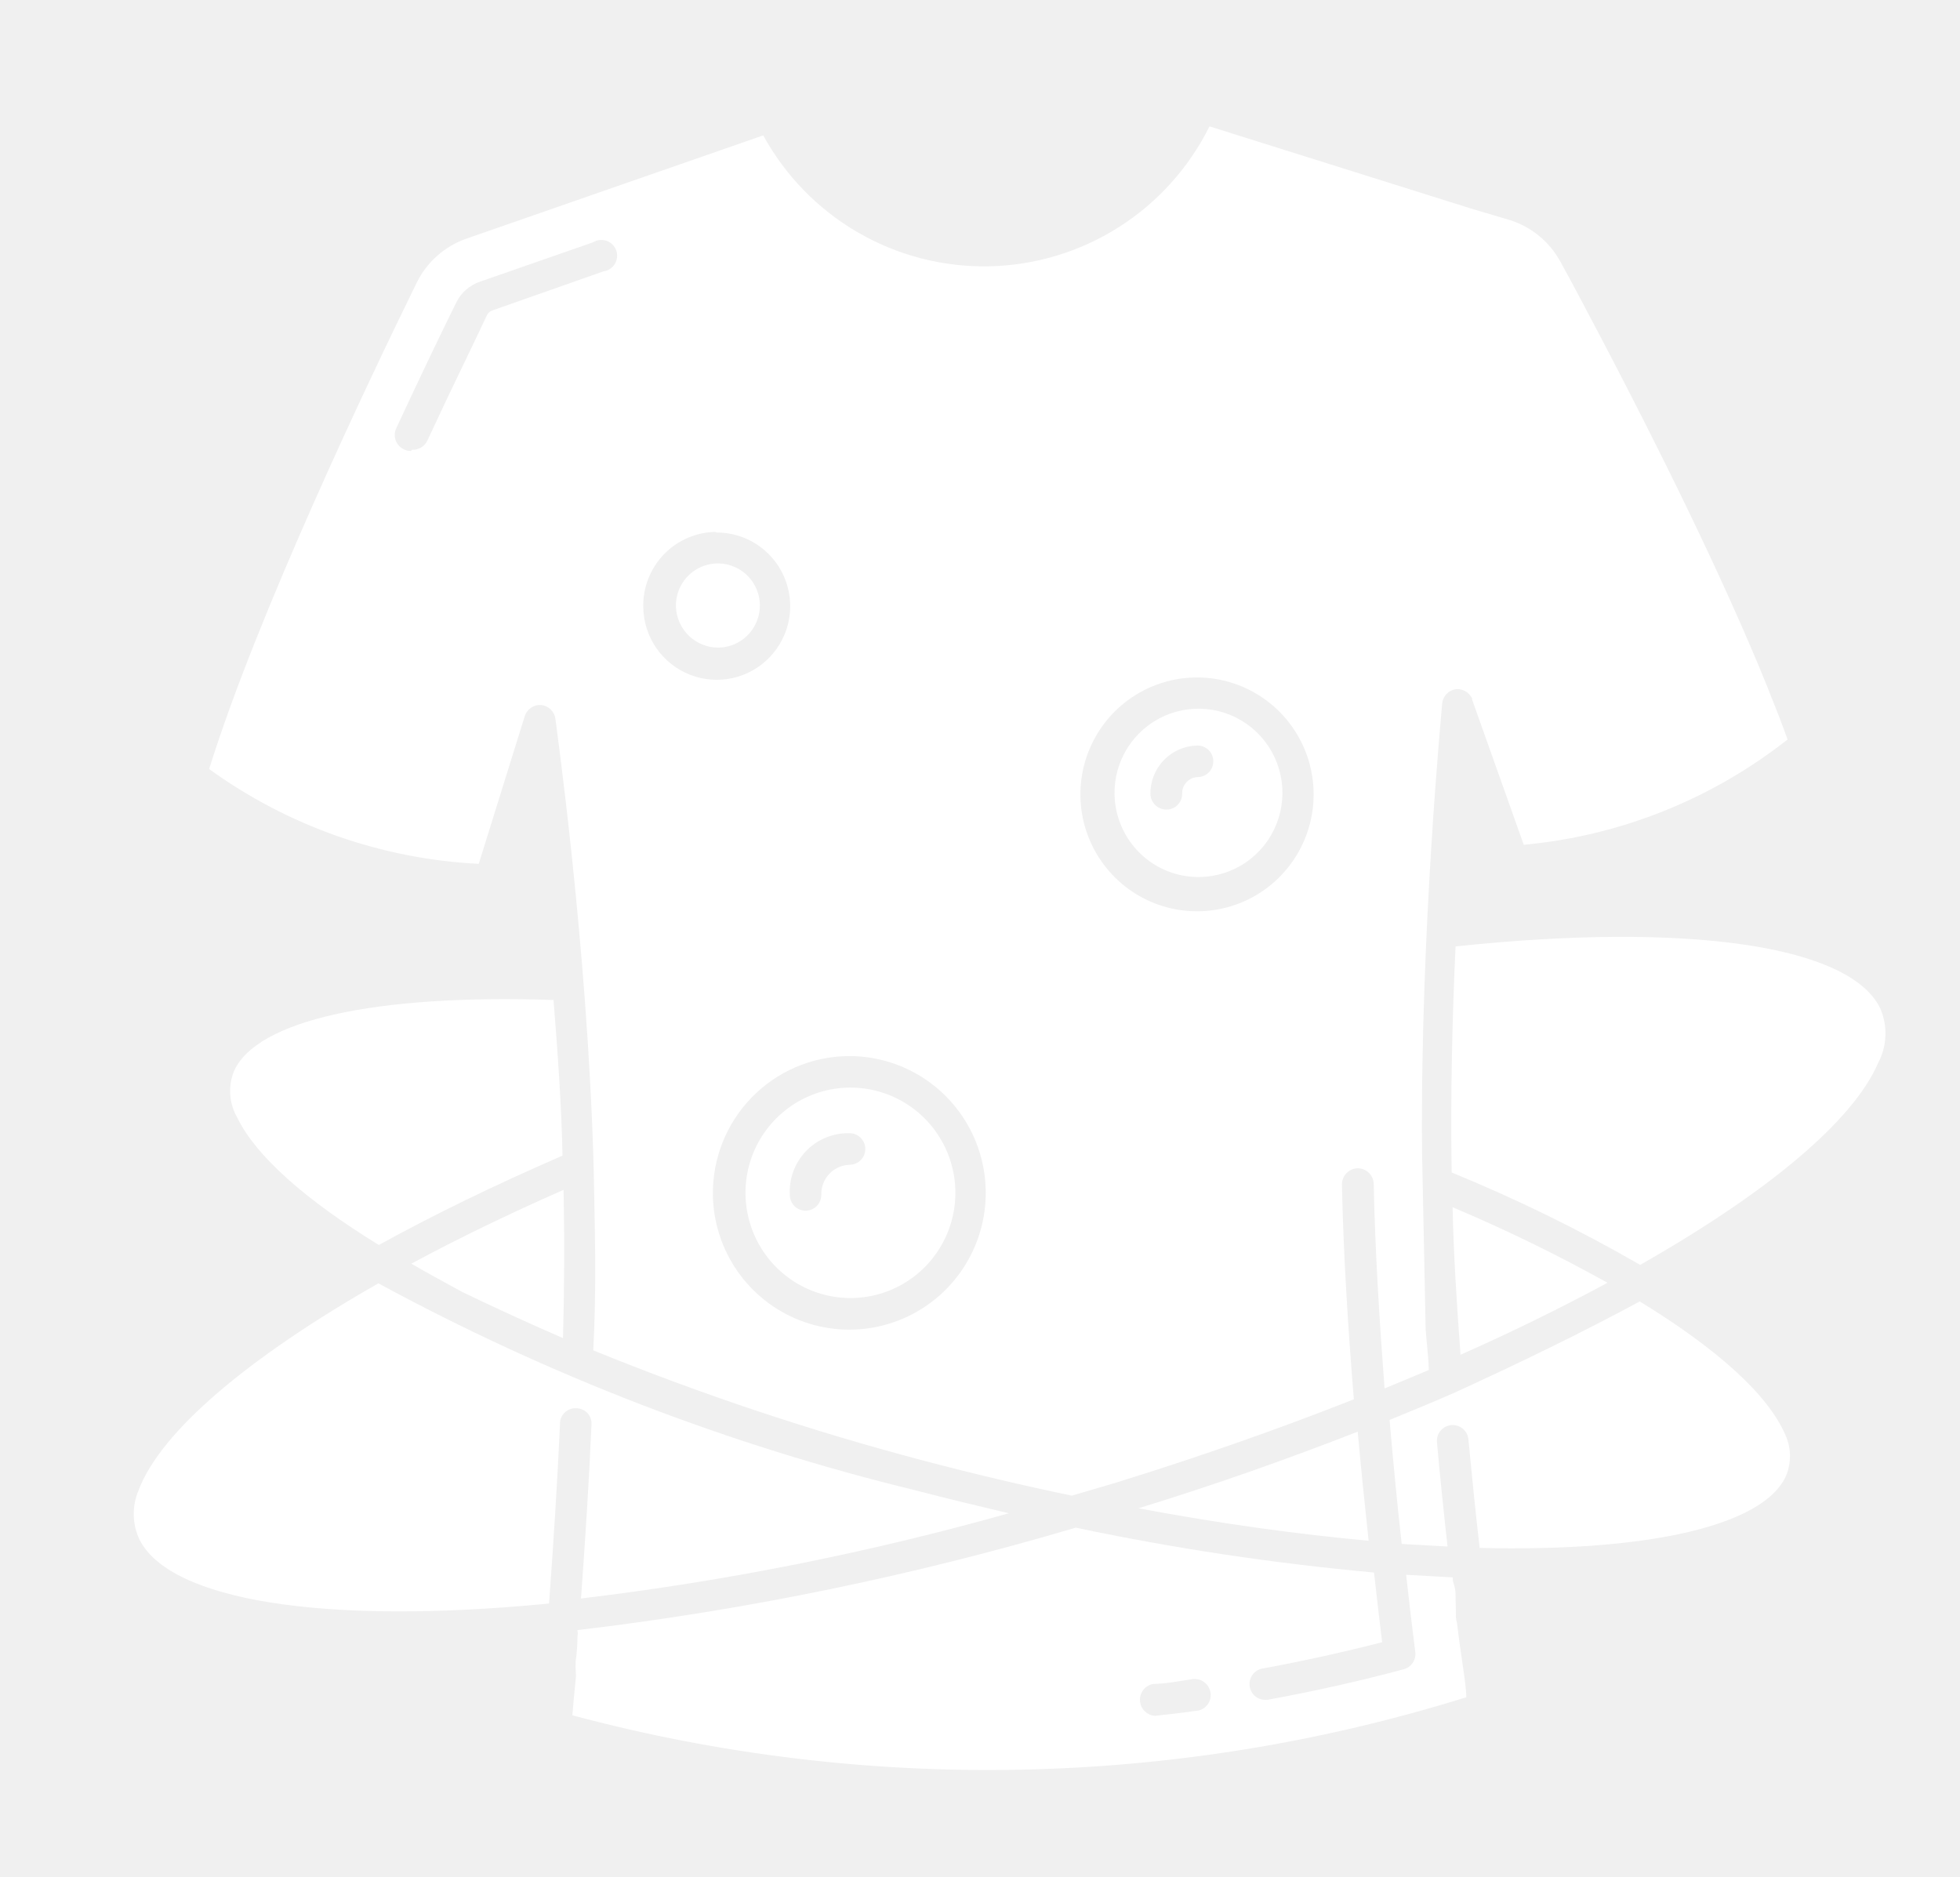
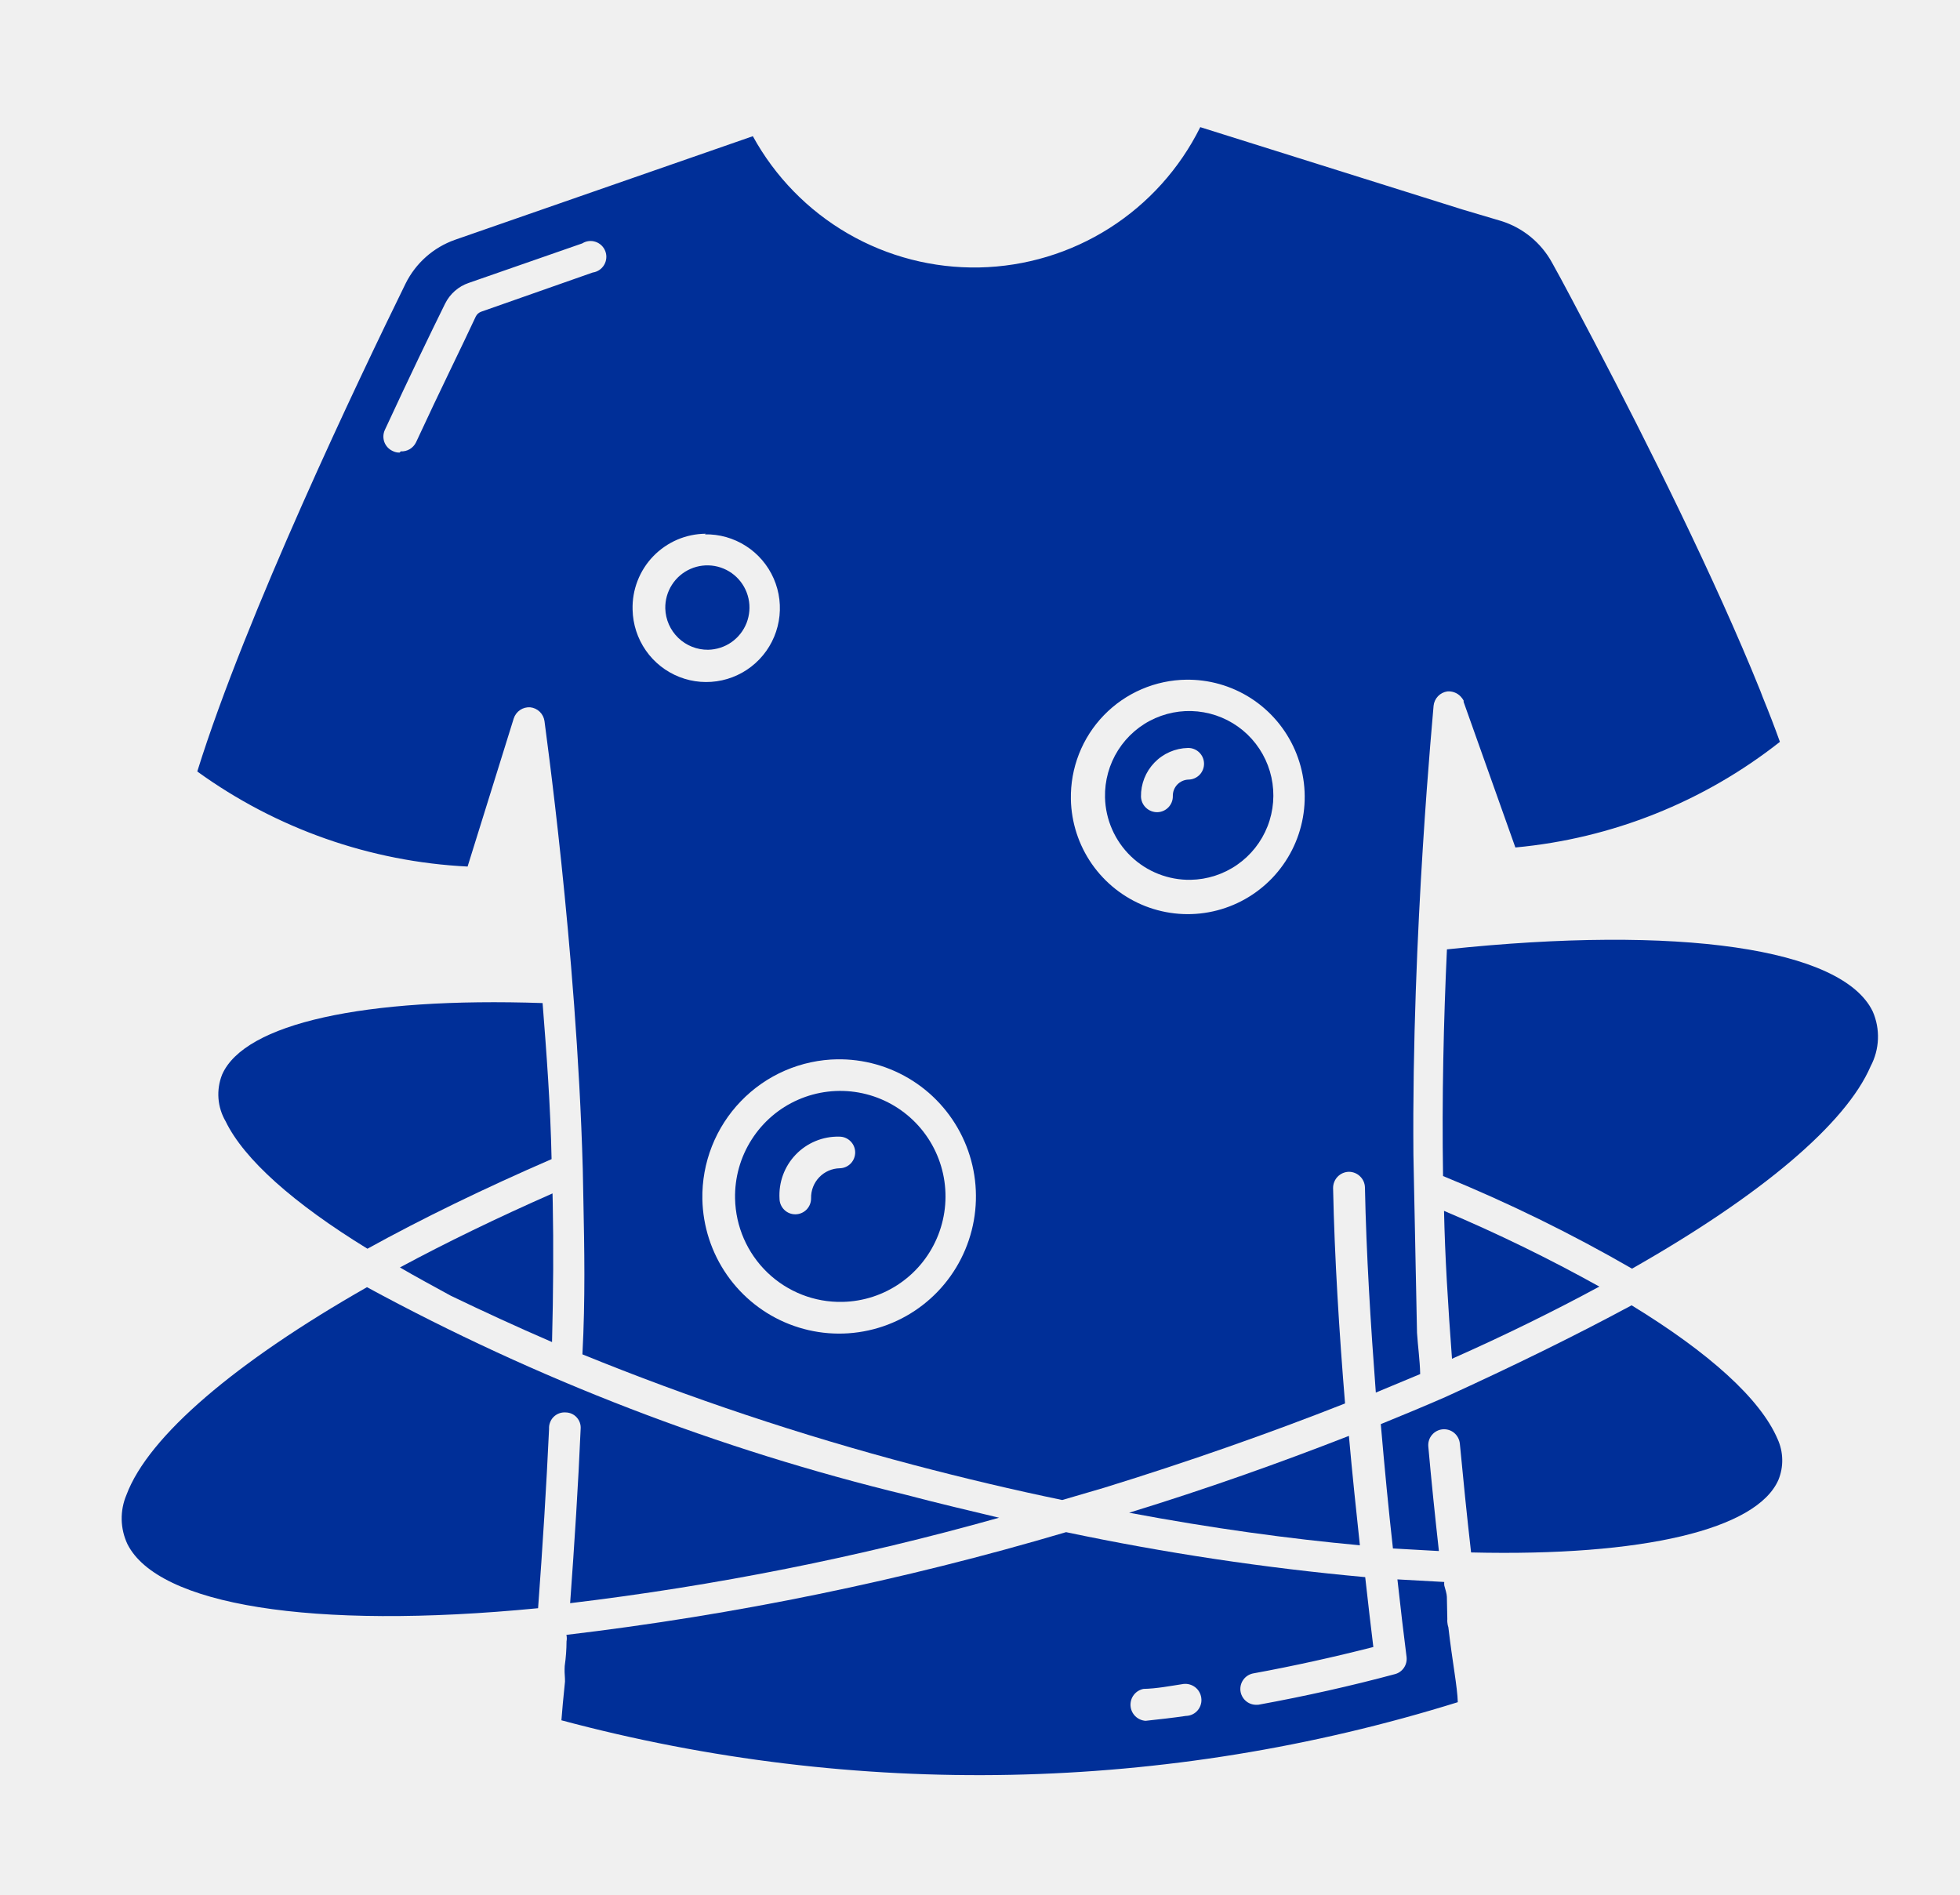
- <svg xmlns="http://www.w3.org/2000/svg" width="117" height="112" viewBox="0 0 117 112" fill="none">
-   <path d="M50.892 77.48C52.131 77.455 53.335 77.062 54.351 76.351C55.367 75.641 56.15 74.644 56.601 73.487C57.052 72.329 57.151 71.064 56.885 69.851C56.618 68.638 55.999 67.531 55.105 66.67C54.212 65.81 53.083 65.234 51.863 65.016C50.643 64.799 49.386 64.948 48.252 65.447C47.117 65.945 46.154 66.77 45.487 67.817C44.819 68.863 44.477 70.085 44.502 71.327C44.535 72.992 45.227 74.576 46.426 75.73C47.624 76.884 49.231 77.513 50.892 77.48ZM50.694 67.642C50.943 67.637 51.184 67.731 51.364 67.904C51.544 68.077 51.648 68.315 51.653 68.565C51.657 68.814 51.563 69.056 51.391 69.236C51.218 69.416 50.981 69.52 50.732 69.526C50.27 69.535 49.831 69.728 49.512 70.061C49.192 70.395 49.018 70.842 49.027 71.305C49.032 71.555 48.938 71.796 48.765 71.977C48.593 72.157 48.356 72.261 48.106 72.266C47.857 72.271 47.616 72.177 47.437 72.004C47.257 71.83 47.153 71.593 47.148 71.343C47.119 70.862 47.189 70.379 47.355 69.927C47.521 69.474 47.779 69.061 48.112 68.713C48.445 68.365 48.846 68.091 49.291 67.906C49.735 67.722 50.213 67.632 50.694 67.642Z" fill="white" />
-   <path d="M71.626 52.351C72.619 52.334 73.584 52.023 74.4 51.455C75.216 50.888 75.845 50.09 76.207 49.164C76.57 48.238 76.651 47.224 76.438 46.252C76.226 45.28 75.73 44.392 75.014 43.703C74.298 43.014 73.394 42.553 72.416 42.379C71.439 42.206 70.432 42.327 69.523 42.728C68.614 43.129 67.845 43.791 67.312 44.631C66.78 45.471 66.508 46.45 66.531 47.446C66.563 48.772 67.116 50.032 68.07 50.951C69.025 51.87 70.303 52.373 71.626 52.351ZM71.468 44.501C71.717 44.496 71.958 44.591 72.138 44.764C72.318 44.937 72.421 45.175 72.426 45.424C72.431 45.674 72.337 45.916 72.165 46.096C71.992 46.276 71.755 46.38 71.506 46.385C71.252 46.39 71.011 46.496 70.835 46.68C70.659 46.864 70.563 47.11 70.568 47.364C70.573 47.614 70.479 47.855 70.306 48.036C70.134 48.216 69.897 48.32 69.648 48.325C69.397 48.33 69.154 48.236 68.972 48.064C68.789 47.891 68.681 47.654 68.672 47.402C68.661 46.647 68.949 45.917 69.473 45.374C69.997 44.83 70.714 44.517 71.468 44.501Z" fill="white" />
-   <path d="M86.711 72.061C86.765 74.73 86.946 77.676 87.184 80.865C90.325 79.475 93.237 78.037 95.958 76.569C92.96 74.9 89.873 73.395 86.711 72.061Z" fill="white" />
-   <path d="M112.237 60.187C110.42 56.419 100.696 55.028 86.888 56.493C86.693 60.668 86.579 65.364 86.655 69.987C90.526 71.568 94.285 73.411 97.907 75.501C105.582 71.141 110.631 66.886 112.111 63.453C112.377 62.953 112.526 62.4 112.547 61.834C112.569 61.269 112.463 60.706 112.237 60.187Z" fill="white" />
-   <path d="M34.418 84.06C34.542 84.062 34.664 84.089 34.777 84.14C34.889 84.19 34.991 84.264 35.074 84.355C35.158 84.447 35.221 84.555 35.262 84.672C35.302 84.789 35.318 84.913 35.308 85.037C35.166 88.355 34.941 91.85 34.682 95.415C43.313 94.383 51.852 92.683 60.22 90.328C58.471 89.909 56.547 89.459 54.709 88.973C43.514 86.258 32.717 82.1 22.588 76.603C14.775 81.054 9.572 85.469 8.268 88.968C8.071 89.433 7.974 89.935 7.984 90.44C7.994 90.945 8.111 91.442 8.327 91.899C10.14 95.509 19.24 97.036 32.774 95.716C33.047 92.028 33.271 88.446 33.428 85.04C33.42 84.908 33.44 84.776 33.487 84.652C33.534 84.529 33.607 84.417 33.701 84.324C33.795 84.231 33.907 84.16 34.031 84.114C34.155 84.069 34.287 84.05 34.418 84.06Z" fill="white" />
-   <path d="M13.963 63.949C13.784 64.399 13.71 64.884 13.747 65.367C13.784 65.851 13.931 66.319 14.176 66.737C15.266 68.983 18.209 71.611 22.615 74.314C25.874 72.515 29.529 70.737 33.578 68.98C33.514 65.805 33.276 62.651 33.042 59.69C22.417 59.328 15.294 60.903 13.963 63.949Z" fill="white" />
-   <path d="M42.904 38.656C43.399 38.646 43.881 38.489 44.287 38.204C44.694 37.92 45.007 37.521 45.187 37.059C45.368 36.596 45.407 36.09 45.301 35.604C45.194 35.119 44.946 34.676 44.589 34.332C44.231 33.988 43.78 33.758 43.292 33.67C42.804 33.583 42.301 33.643 41.847 33.843C41.393 34.042 41.009 34.372 40.742 34.791C40.475 35.209 40.338 35.698 40.348 36.194C40.366 36.859 40.644 37.49 41.122 37.951C41.601 38.411 42.241 38.665 42.904 38.656Z" fill="white" />
-   <path d="M31.324 42.748C31.39 42.543 31.521 42.366 31.699 42.245C31.876 42.124 32.089 42.067 32.303 42.082C32.516 42.103 32.716 42.196 32.87 42.345C33.025 42.493 33.125 42.69 33.155 42.903C33.158 43.042 35.062 56.301 35.434 69.556C35.447 70.219 35.461 70.882 35.474 71.545C35.529 74.249 35.59 77.301 35.413 80.603C41.838 83.218 48.423 85.417 55.129 87.186C58.162 87.985 61.112 88.682 63.979 89.275L66.471 88.545C71.487 86.995 76.293 85.31 80.817 83.526C80.471 79.31 80.189 74.813 80.106 70.714C80.101 70.459 80.197 70.213 80.373 70.03C80.549 69.846 80.79 69.74 81.044 69.735C81.294 69.734 81.535 69.833 81.715 70.009C81.894 70.185 81.998 70.424 82.003 70.675C82.082 74.618 82.341 78.801 82.649 82.878L85.29 81.778C85.273 80.94 85.152 80.123 85.101 79.321L85.077 78.1L85.047 76.617C85.04 76.251 85.032 75.867 85.025 75.518C85.018 75.169 85.003 74.454 84.993 73.931C84.982 73.407 84.981 73.355 84.975 73.059C84.96 72.291 84.944 71.524 84.929 70.791L84.927 70.704C84.914 70.041 84.901 69.378 84.887 68.715C84.776 55.455 86.091 42.13 86.089 41.991C86.11 41.777 86.202 41.577 86.35 41.422C86.499 41.267 86.695 41.167 86.907 41.137C87.052 41.124 87.199 41.144 87.335 41.196C87.472 41.248 87.595 41.329 87.696 41.435C87.765 41.508 87.826 41.589 87.875 41.676C87.875 41.676 87.875 41.676 87.877 41.763L90.959 50.426C96.703 49.896 102.171 47.713 106.707 44.14C106.412 43.308 106.063 42.408 105.696 41.508L105.531 41.075C102.837 34.393 98.774 26.273 95.751 20.506L95.606 20.23C94.647 18.417 93.796 16.776 93.146 15.62C92.496 14.429 91.411 13.537 90.119 13.133L87.807 12.447L72.199 7.544C70.975 10.008 69.103 12.088 66.783 13.561C64.464 15.033 61.787 15.841 59.042 15.896C56.298 15.951 53.59 15.252 51.214 13.875C48.837 12.497 46.882 10.494 45.56 8.082L27.825 14.251C26.543 14.703 25.488 15.639 24.883 16.858C22.091 22.551 15.378 36.613 12.484 45.903C17.191 49.309 22.781 51.275 28.578 51.563L31.324 42.748ZM71.314 40.439C72.69 40.412 74.044 40.794 75.204 41.537C76.364 42.281 77.278 43.353 77.831 44.617C78.383 45.881 78.549 47.282 78.308 48.64C78.067 49.999 77.429 51.256 76.475 52.252C75.522 53.247 74.295 53.937 72.95 54.233C71.606 54.529 70.204 54.42 68.921 53.917C67.639 53.415 66.534 52.542 65.746 51.41C64.958 50.278 64.522 48.938 64.495 47.557C64.476 46.635 64.64 45.718 64.977 44.86C65.314 44.002 65.817 43.219 66.457 42.557C67.098 41.895 67.863 41.367 68.709 41.003C69.554 40.639 70.463 40.447 71.383 40.438L71.314 40.439ZM50.533 63.039C52.144 63.007 53.728 63.453 55.085 64.323C56.442 65.194 57.512 66.448 58.158 67.927C58.805 69.406 58.999 71.044 58.717 72.634C58.435 74.224 57.689 75.694 56.573 76.859C55.457 78.024 54.022 78.831 52.449 79.177C50.875 79.524 49.235 79.396 47.734 78.808C46.234 78.22 44.941 77.199 44.019 75.875C43.097 74.55 42.588 72.982 42.555 71.367C42.536 70.29 42.729 69.219 43.123 68.217C43.517 67.214 44.105 66.3 44.853 65.526C45.601 64.752 46.493 64.134 47.48 63.707C48.467 63.28 49.528 63.052 50.603 63.038L50.533 63.039ZM42.696 31.786C43.563 31.768 44.416 32.009 45.147 32.477C45.878 32.946 46.454 33.621 46.802 34.417C47.15 35.214 47.255 36.096 47.103 36.952C46.951 37.808 46.549 38.6 45.948 39.227C45.347 39.854 44.574 40.289 43.727 40.475C42.88 40.662 41.997 40.593 41.189 40.276C40.381 39.96 39.685 39.41 39.188 38.697C38.692 37.984 38.417 37.139 38.4 36.27C38.383 35.684 38.484 35.1 38.696 34.554C38.907 34.008 39.226 33.509 39.633 33.088C40.039 32.667 40.526 32.331 41.064 32.101C41.602 31.872 42.18 31.752 42.765 31.749L42.696 31.786ZM24.529 26.917C24.384 26.921 24.239 26.888 24.11 26.821C23.884 26.716 23.709 26.526 23.623 26.293C23.536 26.059 23.546 25.8 23.649 25.574C25.1 22.438 26.404 19.742 27.24 18.05C27.527 17.47 28.031 17.027 28.642 16.817L35.401 14.464C35.52 14.39 35.654 14.343 35.793 14.328C35.932 14.312 36.073 14.327 36.205 14.373C36.338 14.419 36.458 14.494 36.558 14.592C36.658 14.691 36.734 14.81 36.782 14.943C36.83 15.075 36.848 15.216 36.834 15.355C36.821 15.495 36.776 15.63 36.704 15.75C36.631 15.87 36.533 15.973 36.416 16.05C36.299 16.128 36.167 16.178 36.028 16.197L29.391 18.53C29.249 18.579 29.133 18.681 29.066 18.816C28.248 20.577 26.96 23.168 25.509 26.304C25.427 26.474 25.297 26.617 25.135 26.713C24.973 26.809 24.786 26.856 24.598 26.846L24.529 26.917Z" fill="white" />
-   <path d="M33.608 79.871C33.687 76.868 33.7 74.093 33.651 71.616L33.639 71.023C30.36 72.468 27.309 73.943 24.554 75.429C25.505 75.986 26.508 76.524 27.582 77.113C29.463 78.018 31.483 78.954 33.608 79.871Z" fill="white" />
-   <path d="M86.914 96.576C86.904 96.506 86.903 96.436 86.91 96.367C86.905 96.105 86.9 95.861 86.895 95.616C86.89 95.372 86.887 95.233 86.883 95.041C86.879 94.849 86.787 94.589 86.73 94.363C86.72 94.294 86.719 94.224 86.726 94.154L83.938 94.001C84.13 95.742 84.318 97.309 84.484 98.614C84.511 98.84 84.457 99.069 84.329 99.258C84.202 99.446 84.01 99.582 83.791 99.64C81.194 100.339 78.456 100.952 75.664 101.462L75.524 101.465C75.293 101.464 75.069 101.378 74.897 101.222C74.725 101.066 74.617 100.852 74.593 100.621C74.569 100.39 74.631 100.158 74.767 99.97C74.903 99.782 75.103 99.651 75.33 99.602C77.793 99.151 80.202 98.613 82.505 98.026C82.358 96.807 82.191 95.397 82.02 93.865C76.037 93.32 70.091 92.426 64.211 91.188C54.486 94.065 44.535 96.111 34.465 97.303C34.493 97.429 34.496 97.56 34.472 97.687C34.47 98.178 34.434 98.669 34.363 99.155C34.35 99.399 34.355 99.644 34.377 99.888C34.377 99.888 34.38 100.01 34.381 100.079C34.279 101.059 34.208 101.828 34.167 102.387C51.701 107.082 70.202 106.709 87.532 101.31C87.514 100.42 87.204 98.874 86.972 96.854C86.941 96.764 86.921 96.671 86.914 96.576ZM71.36 102.125C70.544 102.246 69.745 102.332 68.947 102.418C68.714 102.404 68.495 102.305 68.33 102.14C68.165 101.976 68.065 101.756 68.05 101.524C68.034 101.291 68.104 101.06 68.246 100.875C68.388 100.69 68.593 100.563 68.821 100.518C69.604 100.503 70.402 100.347 71.2 100.226C71.448 100.196 71.698 100.265 71.896 100.418C72.094 100.57 72.225 100.794 72.261 101.042C72.28 101.171 72.273 101.303 72.239 101.429C72.206 101.555 72.146 101.672 72.065 101.774C71.983 101.876 71.882 101.959 71.766 102.02C71.651 102.08 71.525 102.116 71.395 102.124L71.36 102.125Z" fill="white" />
-   <path d="M67.962 90.03C72.907 90.96 77.498 91.583 81.7 91.969C81.486 89.949 81.25 87.755 81.047 85.456C76.902 87.075 72.581 88.611 67.962 90.03Z" fill="white" />
-   <path d="M97.881 77.684C94.523 79.497 90.8 81.317 86.798 83.143C85.539 83.692 84.261 84.224 82.949 84.757C83.176 87.387 83.418 89.895 83.673 92.159L86.409 92.313C86.175 90.206 85.959 88.116 85.779 86.096C85.755 85.846 85.832 85.597 85.991 85.404C86.15 85.211 86.379 85.09 86.628 85.066C86.877 85.043 87.125 85.119 87.318 85.279C87.51 85.439 87.632 85.668 87.655 85.918C87.854 88.008 88.072 90.185 88.325 92.396C98.583 92.643 105.322 91.023 106.62 88.083C106.78 87.694 106.858 87.277 106.85 86.857C106.841 86.436 106.746 86.023 106.571 85.641C105.548 83.253 102.498 80.505 97.881 77.684Z" fill="white" />
+ <svg xmlns="http://www.w3.org/2000/svg" width="60" height="58" viewBox="0 0 60 58" fill="none">
+   <path d="M25.788 39.852C26.425 39.84 27.044 39.638 27.566 39.272C28.089 38.907 28.491 38.394 28.723 37.799C28.955 37.204 29.006 36.554 28.869 35.93C28.732 35.306 28.414 34.737 27.954 34.294C27.495 33.852 26.915 33.556 26.287 33.444C25.66 33.332 25.014 33.409 24.43 33.665C23.846 33.921 23.352 34.345 23.009 34.884C22.665 35.422 22.489 36.05 22.502 36.688C22.519 37.545 22.875 38.359 23.491 38.953C24.108 39.546 24.934 39.87 25.788 39.852ZM25.686 34.794C25.814 34.791 25.938 34.84 26.03 34.929C26.123 35.018 26.176 35.14 26.179 35.268C26.181 35.397 26.133 35.521 26.044 35.614C25.955 35.706 25.834 35.76 25.705 35.762C25.468 35.767 25.242 35.866 25.078 36.038C24.914 36.209 24.824 36.44 24.829 36.677C24.831 36.806 24.783 36.93 24.694 37.023C24.605 37.115 24.484 37.169 24.355 37.171C24.227 37.174 24.103 37.126 24.011 37.036C23.919 36.947 23.865 36.825 23.863 36.697C23.848 36.449 23.884 36.201 23.969 35.969C24.054 35.736 24.187 35.523 24.358 35.345C24.529 35.166 24.736 35.025 24.964 34.93C25.193 34.835 25.439 34.788 25.686 34.794Z" fill="#002F98" />
+   <path d="M36.447 26.932C36.957 26.923 37.454 26.763 37.873 26.471C38.292 26.18 38.616 25.77 38.803 25.293C38.989 24.817 39.03 24.296 38.921 23.796C38.812 23.296 38.557 22.84 38.189 22.485C37.821 22.131 37.356 21.894 36.853 21.805C36.35 21.715 35.833 21.778 35.365 21.984C34.898 22.19 34.503 22.53 34.229 22.962C33.955 23.394 33.815 23.898 33.827 24.41C33.843 25.091 34.128 25.739 34.619 26.212C35.109 26.684 35.767 26.943 36.447 26.932ZM36.365 22.896C36.494 22.893 36.617 22.942 36.71 23.031C36.802 23.12 36.856 23.242 36.858 23.37C36.861 23.499 36.812 23.623 36.724 23.716C36.635 23.808 36.513 23.862 36.385 23.864C36.255 23.867 36.13 23.922 36.04 24.016C35.95 24.11 35.9 24.237 35.903 24.368C35.906 24.496 35.857 24.62 35.768 24.713C35.679 24.806 35.558 24.859 35.43 24.862C35.301 24.864 35.176 24.816 35.082 24.727C34.988 24.639 34.933 24.517 34.928 24.387C34.922 23.999 35.07 23.624 35.34 23.344C35.609 23.065 35.978 22.904 36.365 22.896Z" fill="#002F98" />
+   <path d="M44.205 37.066C44.233 38.439 44.326 39.953 44.449 41.593C46.063 40.878 47.561 40.139 48.96 39.384C47.418 38.526 45.831 37.752 44.205 37.066Z" fill="#002F98" />
+   <path d="M57.328 30.961C56.394 29.024 51.394 28.308 44.294 29.061C44.194 31.208 44.136 33.623 44.175 36C46.165 36.813 48.098 37.76 49.96 38.835C53.907 36.593 56.503 34.405 57.264 32.64C57.4 32.383 57.477 32.099 57.488 31.808C57.499 31.517 57.445 31.227 57.328 30.961Z" fill="#002F98" />
+   <path d="M17.317 43.236C17.381 43.237 17.444 43.251 17.502 43.277C17.559 43.303 17.612 43.341 17.654 43.388C17.697 43.435 17.73 43.49 17.751 43.551C17.772 43.611 17.78 43.675 17.775 43.738C17.702 45.445 17.586 47.242 17.453 49.075C21.891 48.544 26.281 47.67 30.584 46.459C29.685 46.244 28.695 46.012 27.751 45.762C21.994 44.366 16.442 42.228 11.234 39.402C7.217 41.69 4.542 43.961 3.871 45.76C3.77 45.999 3.72 46.257 3.725 46.516C3.73 46.776 3.791 47.032 3.901 47.267C4.834 49.123 9.513 49.908 16.472 49.229C16.612 47.333 16.727 45.491 16.808 43.74C16.804 43.672 16.814 43.604 16.839 43.541C16.863 43.477 16.9 43.419 16.948 43.372C16.997 43.324 17.055 43.287 17.118 43.264C17.182 43.24 17.25 43.231 17.317 43.236Z" fill="#002F98" />
+   <path d="M6.799 32.895C6.707 33.127 6.669 33.376 6.688 33.625C6.707 33.873 6.783 34.114 6.909 34.329C7.469 35.484 8.982 36.835 11.248 38.225C12.924 37.3 14.803 36.386 16.885 35.482C16.852 33.85 16.73 32.228 16.61 30.705C11.146 30.519 7.484 31.329 6.799 32.895Z" fill="#002F98" />
+   <path d="M21.68 19.89C21.935 19.884 22.183 19.804 22.392 19.658C22.601 19.511 22.762 19.306 22.855 19.068C22.947 18.83 22.968 18.57 22.913 18.321C22.858 18.071 22.731 17.843 22.547 17.666C22.363 17.489 22.131 17.371 21.88 17.326C21.629 17.282 21.371 17.312 21.137 17.415C20.904 17.517 20.706 17.687 20.569 17.902C20.431 18.117 20.361 18.369 20.366 18.624C20.375 18.966 20.518 19.29 20.764 19.527C21.01 19.764 21.339 19.894 21.68 19.89Z" fill="#002F98" />
+   <path d="M15.726 21.994C15.76 21.888 15.828 21.797 15.919 21.735C16.01 21.673 16.12 21.644 16.23 21.651C16.339 21.662 16.442 21.71 16.521 21.786C16.601 21.863 16.652 21.964 16.668 22.073C16.669 22.145 17.648 28.963 17.84 35.778C17.846 36.119 17.853 36.46 17.86 36.801C17.888 38.191 17.92 39.761 17.829 41.458C21.132 42.803 24.518 43.933 27.966 44.843C29.526 45.254 31.043 45.612 32.517 45.917L33.798 45.542C36.378 44.745 38.848 43.878 41.175 42.961C40.997 40.793 40.852 38.481 40.809 36.373C40.807 36.242 40.856 36.116 40.946 36.022C41.037 35.927 41.161 35.873 41.291 35.87C41.42 35.87 41.544 35.92 41.636 36.011C41.729 36.101 41.782 36.224 41.784 36.354C41.825 38.381 41.958 40.532 42.117 42.628L43.475 42.062C43.466 41.632 43.404 41.211 43.378 40.799L43.365 40.171L43.35 39.409C43.346 39.22 43.342 39.023 43.338 38.844C43.335 38.664 43.327 38.297 43.322 38.028C43.316 37.758 43.316 37.731 43.313 37.579C43.305 37.184 43.297 36.79 43.289 36.413L43.288 36.368C43.282 36.027 43.275 35.687 43.268 35.346C43.211 28.527 43.887 21.676 43.885 21.605C43.896 21.495 43.944 21.392 44.02 21.312C44.096 21.232 44.197 21.181 44.306 21.165C44.381 21.159 44.456 21.169 44.526 21.196C44.597 21.222 44.66 21.264 44.712 21.319C44.748 21.356 44.778 21.398 44.804 21.442C44.804 21.442 44.804 21.442 44.805 21.487L46.389 25.942C49.343 25.669 52.155 24.547 54.487 22.709C54.335 22.282 54.156 21.819 53.967 21.356L53.882 21.134C52.497 17.698 50.408 13.523 48.853 10.557L48.779 10.415C48.286 9.483 47.848 8.639 47.514 8.045C47.18 7.432 46.622 6.974 45.958 6.766L44.769 6.413L36.743 3.892C36.114 5.159 35.151 6.229 33.959 6.986C32.766 7.743 31.39 8.158 29.979 8.187C28.567 8.215 27.175 7.856 25.953 7.148C24.731 6.439 23.726 5.409 23.046 4.169L13.927 7.341C13.268 7.574 12.726 8.054 12.415 8.682C10.979 11.609 7.527 18.839 6.039 23.616C8.459 25.367 11.333 26.378 14.314 26.526L15.726 21.994ZM36.288 20.807C36.996 20.792 37.692 20.989 38.289 21.371C38.885 21.754 39.355 22.305 39.639 22.955C39.923 23.605 40.009 24.325 39.885 25.023C39.761 25.722 39.433 26.368 38.943 26.88C38.452 27.392 37.821 27.747 37.13 27.899C36.438 28.052 35.718 27.995 35.058 27.737C34.399 27.478 33.831 27.03 33.425 26.448C33.02 25.866 32.796 25.176 32.782 24.467C32.773 23.992 32.857 23.521 33.03 23.08C33.203 22.639 33.462 22.236 33.791 21.896C34.121 21.555 34.514 21.284 34.949 21.097C35.384 20.91 35.851 20.811 36.324 20.806L36.288 20.807ZM25.603 32.427C26.432 32.41 27.246 32.64 27.944 33.087C28.642 33.535 29.192 34.18 29.524 34.94C29.857 35.701 29.956 36.543 29.811 37.361C29.666 38.178 29.282 38.934 28.709 39.533C28.135 40.132 27.397 40.547 26.588 40.725C25.779 40.904 24.936 40.837 24.164 40.535C23.393 40.233 22.728 39.708 22.254 39.027C21.78 38.346 21.518 37.539 21.501 36.709C21.491 36.155 21.59 35.605 21.793 35.089C21.996 34.574 22.298 34.104 22.683 33.706C23.067 33.308 23.526 32.99 24.034 32.77C24.541 32.551 25.087 32.434 25.639 32.426L25.603 32.427ZM21.574 16.357C22.02 16.348 22.458 16.472 22.834 16.713C23.21 16.954 23.506 17.301 23.685 17.71C23.864 18.12 23.918 18.573 23.839 19.014C23.761 19.454 23.555 19.861 23.246 20.183C22.937 20.506 22.539 20.729 22.104 20.825C21.668 20.921 21.214 20.886 20.799 20.723C20.383 20.56 20.025 20.278 19.77 19.911C19.515 19.544 19.374 19.11 19.365 18.663C19.356 18.361 19.408 18.061 19.517 17.78C19.625 17.5 19.789 17.243 19.998 17.027C20.208 16.81 20.458 16.638 20.734 16.519C21.011 16.401 21.308 16.34 21.609 16.338L21.574 16.357ZM12.233 13.854C12.158 13.856 12.083 13.839 12.017 13.804C11.901 13.75 11.811 13.653 11.766 13.533C11.722 13.412 11.727 13.28 11.78 13.163C12.526 11.551 13.196 10.164 13.626 9.294C13.774 8.996 14.033 8.768 14.347 8.661L17.823 7.451C17.884 7.413 17.953 7.388 18.024 7.38C18.096 7.372 18.168 7.38 18.236 7.404C18.304 7.427 18.366 7.466 18.418 7.517C18.469 7.567 18.508 7.629 18.533 7.697C18.557 7.764 18.567 7.837 18.559 7.909C18.552 7.981 18.529 8.05 18.492 8.112C18.455 8.174 18.405 8.226 18.345 8.266C18.285 8.306 18.216 8.332 18.145 8.342L14.732 9.541C14.659 9.566 14.6 9.619 14.565 9.688C14.145 10.594 13.482 11.926 12.736 13.539C12.694 13.626 12.627 13.699 12.544 13.749C12.461 13.798 12.364 13.822 12.268 13.817L12.233 13.854Z" fill="#002F98" />
+   <path d="M16.899 41.082C16.939 39.538 16.946 38.111 16.921 36.837L16.914 36.532C15.229 37.275 13.66 38.034 12.243 38.798C12.732 39.084 13.248 39.361 13.8 39.664C14.767 40.129 15.806 40.61 16.899 41.082Z" fill="#002F98" />
+   <path d="M44.308 49.672C44.303 49.636 44.302 49.6 44.306 49.564C44.303 49.429 44.301 49.304 44.298 49.178C44.295 49.053 44.294 48.981 44.292 48.882C44.29 48.784 44.243 48.65 44.213 48.534C44.208 48.498 44.208 48.462 44.211 48.426L42.778 48.347C42.876 49.243 42.973 50.048 43.058 50.72C43.072 50.836 43.044 50.953 42.979 51.05C42.913 51.148 42.815 51.218 42.702 51.247C41.367 51.606 39.959 51.922 38.523 52.184L38.452 52.186C38.332 52.185 38.218 52.141 38.129 52.06C38.041 51.98 37.985 51.87 37.972 51.752C37.96 51.633 37.992 51.513 38.062 51.417C38.132 51.32 38.235 51.253 38.352 51.227C39.618 50.996 40.856 50.719 42.041 50.417C41.965 49.791 41.879 49.066 41.792 48.278C38.715 47.997 35.658 47.538 32.635 46.901C27.634 48.381 22.517 49.432 17.339 50.045C17.354 50.11 17.355 50.178 17.343 50.243C17.342 50.495 17.323 50.748 17.287 50.998C17.28 51.123 17.283 51.249 17.294 51.374C17.294 51.374 17.296 51.437 17.296 51.473C17.244 51.977 17.207 52.372 17.186 52.66C26.202 55.074 35.715 54.882 44.626 52.106C44.616 51.648 44.457 50.853 44.338 49.815C44.322 49.768 44.312 49.72 44.308 49.672ZM36.31 52.525C35.891 52.587 35.48 52.631 35.069 52.676C34.95 52.668 34.837 52.617 34.752 52.533C34.667 52.448 34.616 52.335 34.608 52.216C34.6 52.096 34.636 51.977 34.709 51.882C34.782 51.787 34.887 51.722 35.005 51.699C35.407 51.691 35.817 51.611 36.228 51.548C36.355 51.533 36.484 51.569 36.586 51.647C36.688 51.725 36.755 51.841 36.773 51.968C36.783 52.035 36.78 52.102 36.762 52.167C36.745 52.232 36.714 52.292 36.673 52.344C36.631 52.397 36.578 52.44 36.519 52.471C36.46 52.502 36.395 52.52 36.328 52.525L36.31 52.525Z" fill="#002F98" />
+   <path d="M34.565 46.306C37.108 46.784 39.468 47.104 41.629 47.303C41.519 46.264 41.397 45.136 41.293 43.954C39.162 44.786 36.94 45.576 34.565 46.306Z" fill="#002F98" />
+   <path d="M49.947 39.957C48.22 40.889 46.306 41.825 44.248 42.764C43.6 43.047 42.944 43.32 42.269 43.594C42.386 44.946 42.51 46.236 42.641 47.4L44.048 47.479C43.928 46.396 43.816 45.321 43.724 44.282C43.712 44.154 43.751 44.026 43.833 43.927C43.915 43.828 44.033 43.765 44.161 43.753C44.289 43.741 44.416 43.78 44.515 43.862C44.614 43.945 44.677 44.063 44.689 44.191C44.791 45.266 44.903 46.385 45.033 47.522C50.308 47.649 53.773 46.816 54.44 45.304C54.522 45.105 54.563 44.89 54.558 44.674C54.554 44.458 54.505 44.245 54.415 44.049C53.889 42.821 52.321 41.408 49.947 39.957Z" fill="#002F98" />
</svg>
